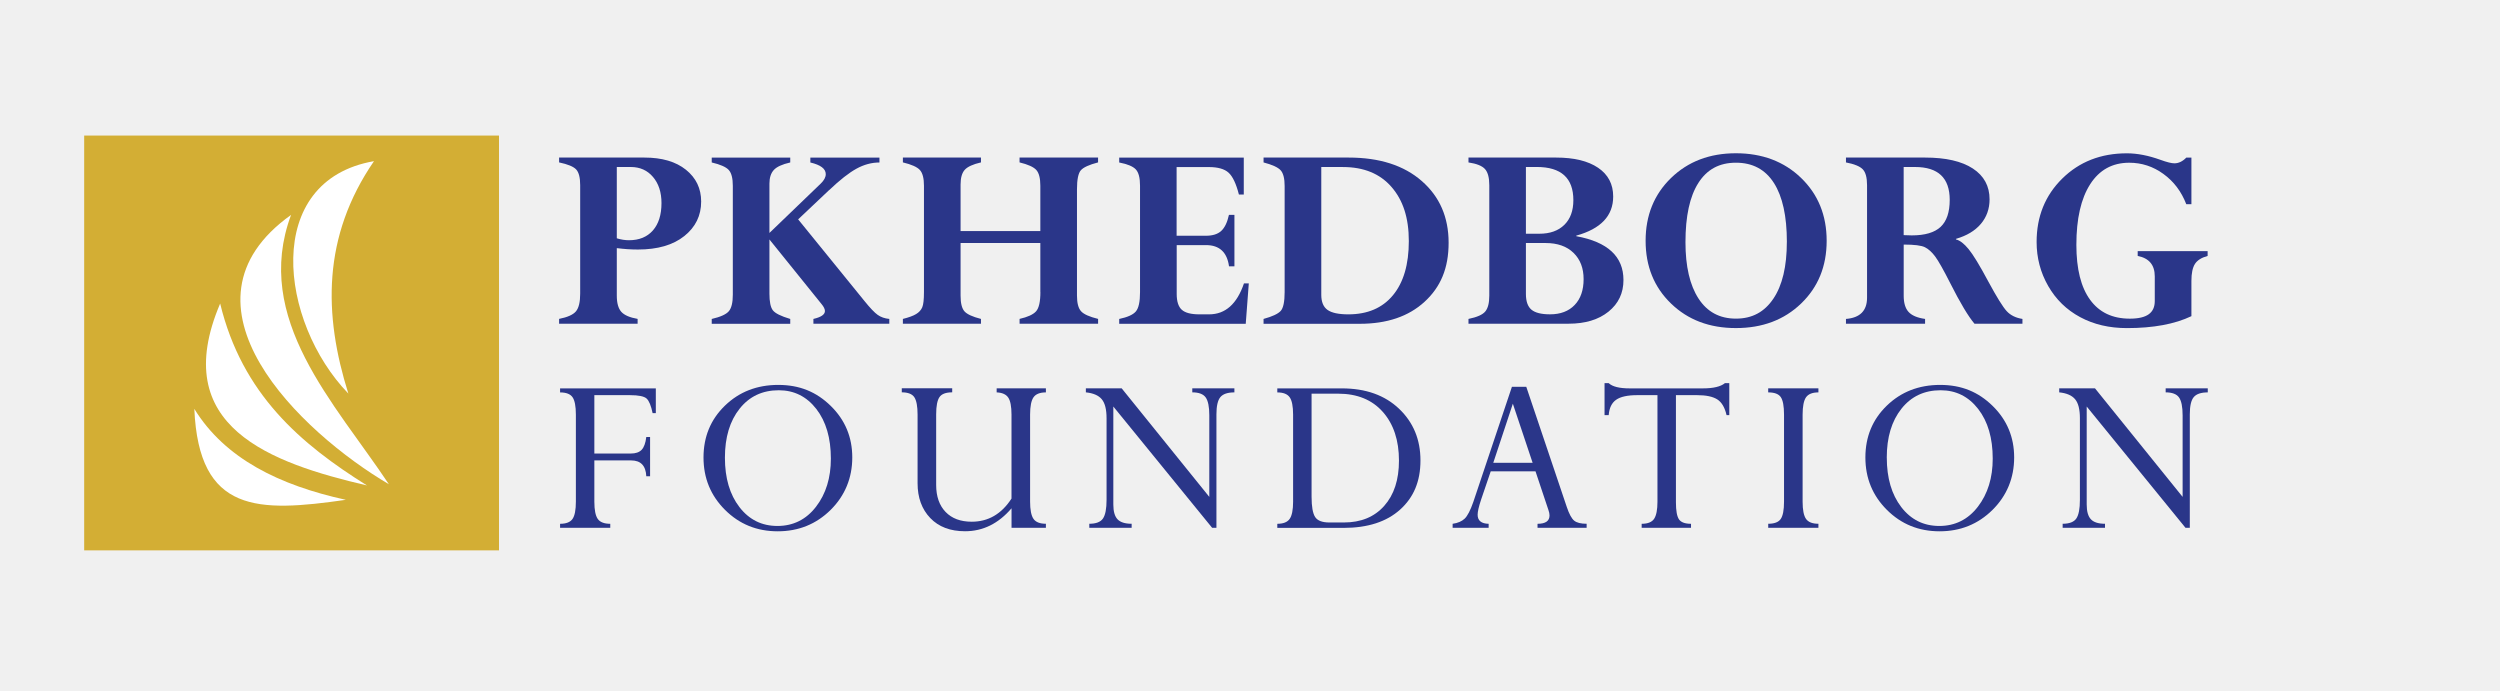
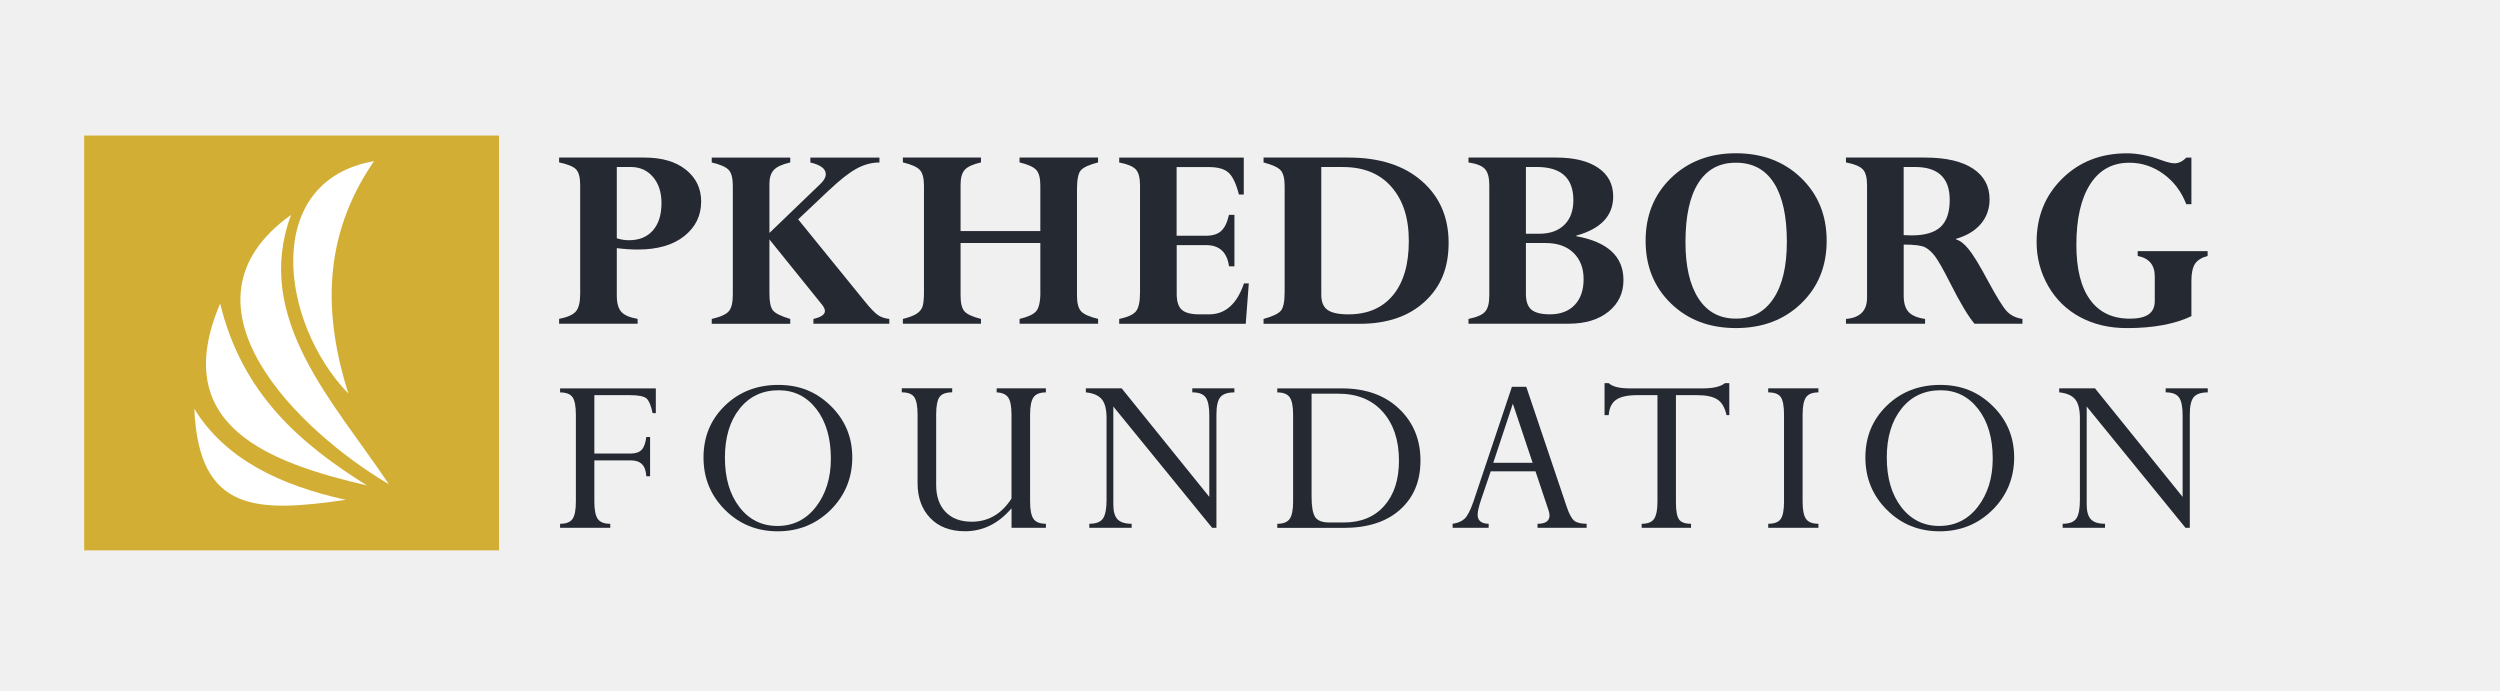
<svg xmlns="http://www.w3.org/2000/svg" id="Layer_1" version="1.1" viewBox="0 0 841.89 232.39">
  <defs>
    <style>
      .st0 {
        font-family: Perpetua, Perpetua;
        font-size: 74.44px;
        letter-spacing: .11em;
      }

-       .st0, .st1, .st2 {
+       .st0, .st1 {
        fill: #2a3689;
+       }
+ 
+       .st2 {
+         fill: #252932;
      }

      .st3 {
        fill: #fff;
        fill-rule: evenodd;
      }

      .st4 {
        fill: #d3ae34;
      }

      .st1 {
        font-family: Perpetua-Bold, Perpetua;
        font-size: 86.84px;
        font-weight: 700;
      }
    </style>
  </defs>
  <rect class="st4" x="28.35" y="45.65" width="139.69" height="139.69" />
  <g>
    <path class="st3" d="M125.94,54.27c-17.42,25.4-17.03,51.63-8.63,78.27-23.26-24.08-29.09-71.69,8.63-78.27h0Z" />
    <path class="st3" d="M98.02,72.36c-42.06,30.03,3.23,73.24,32.94,90.71-18.23-27.4-45.97-55.65-32.94-90.71h0Z" />
    <path class="st3" d="M123.58,163.48c-22.28-13.94-42.03-30.69-49.44-61.26-17.67,41.47,17.05,53.69,49.44,61.26h0Z" />
    <path class="st3" d="M116.46,168.32c-22.35-4.91-40.69-13.85-51.02-30.63,1.51,35.29,21.5,34.86,51.02,30.63h0Z" />
  </g>
  <g>
    <path class="st2" d="M188.28,53.06h28.73c5.92,0,10.58,1.37,13.99,4.11,3.41,2.74,5.12,6.31,5.12,10.7,0,4.73-1.89,8.61-5.68,11.63-3.78,3.02-8.99,4.53-15.63,4.53-2.31,0-4.67-.16-7.1-.47v15.98c0,2.52.51,4.34,1.52,5.47,1.01,1.12,2.84,1.92,5.49,2.38v1.63h-26.44v-1.63c2.83-.56,4.73-1.41,5.68-2.55.95-1.14,1.42-3.12,1.42-5.96v-36.53c0-2.55-.45-4.31-1.35-5.28-.9-.97-2.82-1.76-5.75-2.38v-1.64ZM212.43,56.24h-4.72v24.01c1.43.44,2.8.65,4.11.65,3.43,0,6.1-1.1,8.04-3.29,1.93-2.2,2.9-5.27,2.9-9.23,0-3.61-.95-6.54-2.85-8.78-1.9-2.24-4.39-3.36-7.48-3.36Z" />
    <path class="st2" d="M279.19,64.03l-10.41,9.84,22.4,27.58c1.87,2.31,3.33,3.84,4.39,4.59,1.05.75,2.36,1.21,3.91,1.36v1.63h-25.56v-1.63c2.58-.59,3.88-1.48,3.88-2.66,0-.65-.39-1.45-1.17-2.38l-17.52-21.72v18.27c0,2.71.38,4.57,1.15,5.58.77,1.01,2.72,1.99,5.86,2.92v1.63h-26.44v-1.63c2.96-.68,4.88-1.56,5.77-2.62.89-1.06,1.33-2.9,1.33-5.51v-36.72c0-2.55-.46-4.33-1.38-5.33-.92-1-2.83-1.84-5.72-2.52v-1.64h26.44v1.64c-2.73.62-4.58,1.47-5.55,2.55-.97,1.07-1.46,2.61-1.46,4.6v16.59l17.24-16.59c1.15-1.09,1.73-2.16,1.73-3.22,0-1.81-1.73-3.11-5.19-3.92v-1.64h23.27v1.64c-2.62,0-5.19.69-7.73,2.08-2.54,1.39-5.61,3.8-9.23,7.25Z" />
    <path class="st2" d="M350.34,98.33v-16.49h-26.86v17.71c0,2.55.44,4.32,1.31,5.3.87.98,2.73,1.83,5.56,2.55v1.63h-26.3v-1.63c1.99-.5,3.48-1.04,4.46-1.64.98-.59,1.67-1.35,2.06-2.27.39-.92.58-2.64.58-5.16v-35.79c0-2.52-.46-4.29-1.38-5.3-.92-1.01-2.83-1.86-5.72-2.55v-1.64h26.3v1.64c-2.71.62-4.53,1.46-5.47,2.5-.93,1.04-1.4,2.69-1.4,4.93v15.7h26.86v-15.28c0-2.52-.45-4.29-1.36-5.3-.91-1.01-2.79-1.86-5.64-2.55v-1.64h26.44v1.64c-2.99.78-4.92,1.66-5.79,2.64-.87.98-1.31,3.12-1.31,6.42v35.79c0,2.49.45,4.24,1.36,5.26.9,1.01,2.82,1.88,5.75,2.59v1.63h-26.44v-1.63c2.73-.62,4.58-1.47,5.55-2.55.97-1.07,1.46-3.25,1.46-6.52Z" />
    <path class="st2" d="M413.88,72.36h1.82v17.33h-1.82c-.65-4.77-3.24-7.15-7.76-7.15h-9.86v16.45c0,2.52.57,4.3,1.72,5.33,1.15,1.03,3.12,1.54,5.92,1.54h3.26c5.47,0,9.39-3.47,11.75-10.42h1.63l-1.03,13.6h-42.61v-1.63c2.82-.59,4.69-1.44,5.62-2.55s1.39-3.25,1.39-6.42v-35.97c0-2.62-.48-4.43-1.44-5.44-.96-1.01-2.82-1.78-5.57-2.31v-1.64h41.95v12.43h-1.64c-.93-3.64-2.09-6.1-3.48-7.36-1.39-1.26-3.6-1.89-6.66-1.89h-10.84v23.13h9.86c2.24,0,3.96-.53,5.14-1.6s2.06-2.87,2.62-5.41Z" />
    <path class="st2" d="M425.51,109.03v-1.63c2.96-.81,4.88-1.71,5.77-2.69s1.33-3.11,1.33-6.38v-35.69c0-2.52-.44-4.28-1.33-5.28s-2.81-1.88-5.77-2.66v-1.64h28.64c10.4,0,18.62,2.63,24.64,7.9,6.03,5.26,9.04,12.19,9.04,20.79s-2.69,14.9-8.08,19.86-12.68,7.43-21.86,7.43h-32.38ZM452.24,56.24h-7.29v43.03c0,2.4.7,4.1,2.1,5.09,1.4,1,3.74,1.5,7.01,1.5,6.48,0,11.49-2.15,15.04-6.45,3.55-4.3,5.33-10.37,5.33-18.22s-1.95-13.77-5.84-18.24c-3.89-4.47-9.34-6.7-16.35-6.7Z" />
    <path class="st2" d="M528.22,109.03h-33.7v-1.63c2.91-.59,4.8-1.44,5.69-2.55s1.32-2.87,1.32-5.3v-37.19c0-2.55-.49-4.37-1.46-5.44-.97-1.07-2.82-1.81-5.55-2.22v-1.64h29.5c6.04,0,10.75,1.14,14.14,3.43,3.39,2.29,5.09,5.52,5.09,9.69,0,6.48-4.14,10.87-12.43,13.17v.19c10.59,1.93,15.89,6.85,15.89,14.76,0,4.39-1.68,7.94-5.04,10.65-3.36,2.71-7.84,4.06-13.44,4.06ZM513.86,56.24v22.47h4.53c3.58,0,6.38-1,8.41-2.99s3.04-4.77,3.04-8.32c0-7.44-4.11-11.17-12.33-11.17h-3.64ZM520.49,81.84h-6.63v17.15c0,2.49.62,4.26,1.87,5.3s3.33,1.56,6.26,1.56c3.52,0,6.28-1.05,8.29-3.15s3.01-5.01,3.01-8.71-1.13-6.62-3.39-8.83c-2.26-2.21-5.4-3.32-9.41-3.32Z" />
    <path class="st2" d="M615.14,81.09c0,8.57-2.87,15.6-8.6,21.12s-13.05,8.27-21.96,8.27-16.16-2.76-21.86-8.27c-5.7-5.51-8.55-12.55-8.55-21.12s2.86-15.62,8.57-21.16c5.72-5.54,13-8.32,21.84-8.32s16.23,2.77,21.96,8.32c5.73,5.54,8.6,12.6,8.6,21.16ZM601.74,81.47c0-8.69-1.46-15.31-4.37-19.86-2.91-4.55-7.17-6.82-12.78-6.82s-9.76,2.27-12.66,6.82c-2.9,4.55-4.34,11.2-4.34,19.95,0,8.13,1.46,14.45,4.39,18.97,2.93,4.52,7.13,6.77,12.61,6.77s9.59-2.24,12.61-6.73c3.02-4.49,4.53-10.85,4.53-19.11Z" />
    <path class="st2" d="M621.64,109.03v-1.63c4.73-.37,7.1-2.76,7.1-7.15v-37.89c0-2.58-.49-4.38-1.47-5.37-.98-1-2.86-1.76-5.63-2.29v-1.64h26.63c6.98,0,12.34,1.23,16.1,3.69,3.75,2.46,5.63,5.92,5.63,10.37,0,3.21-.98,5.96-2.93,8.27-1.95,2.31-4.75,3.99-8.39,5.05v.19c1.31.31,2.73,1.4,4.25,3.25,1.53,1.86,3.74,5.49,6.64,10.91,2.84,5.26,4.91,8.59,6.2,9.99,1.29,1.4,3.06,2.27,5.3,2.62v1.63h-16.14c-2.11-2.5-4.83-7.04-8.14-13.6-2.28-4.51-3.98-7.52-5.08-9.01-1.11-1.5-2.26-2.55-3.46-3.15-1.2-.61-3.59-.91-7.17-.91v17.19c0,2.46.54,4.29,1.64,5.49,1.09,1.2,2.94,1.99,5.56,2.36v1.63h-26.63ZM644.9,56.24h-3.83v22.94c.97.06,1.87.09,2.71.09,4.45,0,7.7-.96,9.74-2.87,2.04-1.92,3.06-4.94,3.06-9.09,0-7.38-3.89-11.07-11.68-11.07Z" />
    <path class="st2" d="M737.97,53.06v15.7h-1.73c-1.65-4.27-4.21-7.66-7.69-10.18-3.47-2.52-7.31-3.78-11.52-3.78-5.67,0-10.05,2.41-13.15,7.24-3.1,4.83-4.65,11.63-4.65,20.42,0,8.1,1.54,14.27,4.63,18.5,3.08,4.24,7.54,6.35,13.36,6.35s8.41-1.98,8.41-5.93v-8.32c0-3.83-1.92-6.12-5.75-6.87v-1.63h23.55v1.63c-2.06.56-3.48,1.46-4.27,2.69-.79,1.23-1.19,3.14-1.19,5.72v11.87c-5.61,2.68-12.85,4.02-21.72,4.02-5.92,0-11.17-1.23-15.74-3.69-4.58-2.46-8.17-5.96-10.77-10.49-2.6-4.53-3.9-9.48-3.9-14.83,0-8.56,2.88-15.68,8.64-21.35,5.76-5.67,13.02-8.5,21.77-8.5,3.46,0,7.23.73,11.31,2.2,2.15.78,3.71,1.17,4.67,1.17,1.43,0,2.77-.64,4.02-1.92h1.73Z" />
  </g>
  <g>
    <path class="st2" d="M212.56,155.05h-12.41v13.88c0,2.81.39,4.75,1.16,5.84.77,1.08,2.18,1.62,4.2,1.62v1.36h-16.9v-1.36c2.03,0,3.42-.54,4.18-1.62s1.14-3.03,1.14-5.83v-29.3c0-2.83-.37-4.79-1.12-5.87-.75-1.08-2.15-1.62-4.2-1.62v-1.36h32.24v8.33h-1.08c-.51-2.48-1.18-4.11-2-4.89-.83-.77-2.71-1.16-5.65-1.16h-11.97v19.66h12.25c1.66,0,2.88-.42,3.68-1.26.8-.84,1.32-2.28,1.56-4.3h1.28v13.21h-1.28c-.16-3.55-1.86-5.33-5.09-5.33Z" />
    <path class="st2" d="M236.91,154.05c0-6.97,2.4-12.78,7.21-17.44,4.81-4.66,10.8-6.99,17.98-6.99s12.86,2.36,17.68,7.09c4.82,4.73,7.23,10.51,7.23,17.34s-2.43,12.85-7.29,17.66c-4.86,4.81-10.8,7.21-17.82,7.21s-12.91-2.4-17.74-7.21c-4.83-4.81-7.25-10.69-7.25-17.66ZM244.12,154.13c0,6.86,1.63,12.41,4.89,16.64,3.26,4.23,7.53,6.35,12.81,6.35s9.67-2.16,12.99-6.49c3.32-4.32,4.99-9.72,4.99-16.18,0-6.94-1.63-12.51-4.89-16.72-3.26-4.2-7.48-6.31-12.65-6.31-5.5,0-9.9,2.07-13.19,6.21-3.3,4.14-4.95,9.64-4.95,16.5Z" />
    <path class="st2" d="M340.63,167.9v-28.27c0-2.75-.37-4.67-1.1-5.75-.73-1.08-2.04-1.66-3.9-1.74v-1.36h16.58v1.36c-2,0-3.39.55-4.16,1.64-.77,1.1-1.16,3.05-1.16,5.85v29.3c0,2.75.38,4.68,1.14,5.79s2.16,1.66,4.18,1.66v1.36h-11.57v-6.57c-4.4,5.15-9.62,7.73-15.66,7.73-4.97,0-8.87-1.48-11.71-4.45-2.84-2.96-4.27-6.87-4.27-11.73v-23.11c0-2.8-.37-4.75-1.1-5.85-.73-1.09-2.14-1.64-4.22-1.64v-1.36h16.98v1.36c-2.11,0-3.54.53-4.28,1.6s-1.12,3-1.12,5.81v23.79c0,3.84,1.05,6.87,3.16,9.07,2.11,2.2,5.05,3.3,8.81,3.3,5.58,0,10.05-2.6,13.41-7.81Z" />
    <path class="st2" d="M401.51,132.14v-1.36h14.18v1.36c-2.27,0-3.84.53-4.73,1.6-.88,1.07-1.32,3-1.32,5.81v38.2h-1.44l-33.28-40.85v32.99c0,2.33.47,3.99,1.42,4.99.95,1,2.53,1.5,4.75,1.5v1.36h-14.26v-1.36c2.27,0,3.8-.59,4.61-1.78.8-1.19,1.2-3.28,1.2-6.27v-27.5c0-2.97-.54-5.1-1.62-6.39s-2.86-2.06-5.35-2.31v-1.36h12.06l29.51,36.56v-27.47c0-2.88-.41-4.89-1.22-6.03-.81-1.13-2.32-1.7-4.5-1.7Z" />
    <path class="st2" d="M430.14,177.75v-1.36c2.01,0,3.4-.55,4.17-1.66.77-1.11,1.15-3.04,1.15-5.79v-29.3c0-2.81-.38-4.76-1.15-5.85-.77-1.1-2.16-1.64-4.17-1.64v-1.36h21.73c8.03,0,14.45,2.28,19.26,6.85s7.22,10.37,7.22,17.42-2.28,12.43-6.84,16.54c-4.56,4.11-10.91,6.17-19.05,6.17h-22.33ZM450.61,132.58h-8.93v34.68c0,3.34.4,5.62,1.2,6.85.8,1.23,2.4,1.84,4.81,1.84h4.84c5.77,0,10.3-1.86,13.61-5.59,3.31-3.72,4.97-8.8,4.97-15.24,0-6.83-1.81-12.3-5.43-16.4-3.62-4.1-8.64-6.15-15.08-6.15Z" />
    <path class="st2" d="M517.77,177.75v-1.36c2.69,0,4.04-.94,4.04-2.81,0-.54-.12-1.14-.36-1.81l-4.36-13.04h-15.08l-3.21,9.43c-.8,2.38-1.2,4.11-1.2,5.18,0,1.98,1.24,3,3.71,3.05v1.36h-12.13v-1.36c1.74-.24,3.09-.82,4.05-1.73.96-.91,1.94-2.8,2.93-5.66l12.99-38.75h4.83l13.64,40.47c.8,2.38,1.64,3.92,2.5,4.62.87.7,2.26,1.04,4.19,1.04v1.36h-16.54ZM502.87,155.85h13.25l-6.66-19.9-6.59,19.9Z" />
    <path class="st2" d="M571.51,133.07h-7.13v36.11c0,2.83.35,4.74,1.04,5.73.69.99,2.04,1.48,4.04,1.48v1.36h-16.62v-1.36c2.07,0,3.47-.57,4.21-1.7.74-1.14,1.11-3.05,1.11-5.75v-35.87h-6.81c-3.26,0-5.63.52-7.11,1.56-1.48,1.04-2.32,2.76-2.5,5.17h-1.4v-10.77h1.4c1.25,1.17,3.6,1.76,7.05,1.76h24.63c3.55,0,6.03-.59,7.45-1.76h1.48v10.77h-.92c-.59-2.59-1.64-4.36-3.14-5.31-1.51-.95-3.77-1.42-6.79-1.42Z" />
    <path class="st2" d="M612.36,130.78v1.36c-2,0-3.39.55-4.16,1.64-.77,1.1-1.16,3.05-1.16,5.85v29.3c0,2.81.39,4.75,1.16,5.83s2.16,1.62,4.16,1.62v1.36h-16.9v-1.36c2.06,0,3.46-.53,4.2-1.6.75-1.07,1.12-3.02,1.12-5.85v-29.3c0-2.89-.37-4.86-1.1-5.91-.73-1.06-2.14-1.58-4.23-1.58v-1.36h16.9Z" />
    <path class="st2" d="M628.18,154.05c0-6.97,2.4-12.78,7.21-17.44,4.81-4.66,10.8-6.99,17.98-6.99s12.86,2.36,17.68,7.09c4.82,4.73,7.23,10.51,7.23,17.34s-2.43,12.85-7.29,17.66c-4.86,4.81-10.8,7.21-17.82,7.21s-12.91-2.4-17.74-7.21c-4.83-4.81-7.25-10.69-7.25-17.66ZM635.39,154.13c0,6.86,1.63,12.41,4.88,16.64,3.26,4.23,7.53,6.35,12.81,6.35s9.67-2.16,12.99-6.49,4.99-9.72,4.99-16.18c0-6.94-1.63-12.51-4.89-16.72-3.26-4.2-7.47-6.31-12.65-6.31-5.5,0-9.9,2.07-13.19,6.21-3.3,4.14-4.95,9.64-4.95,16.5Z" />
    <path class="st2" d="M729.3,132.14v-1.36h14.18v1.36c-2.27,0-3.84.53-4.73,1.6s-1.32,3-1.32,5.81v38.2h-1.44l-33.28-40.85v32.99c0,2.33.47,3.99,1.42,4.99.95,1,2.53,1.5,4.74,1.5v1.36h-14.26v-1.36c2.27,0,3.8-.59,4.61-1.78.8-1.19,1.2-3.28,1.2-6.27v-27.5c0-2.97-.54-5.1-1.62-6.39s-2.86-2.06-5.35-2.31v-1.36h12.05l29.51,36.56v-27.47c0-2.88-.41-4.89-1.22-6.03-.81-1.13-2.32-1.7-4.5-1.7Z" />
  </g>
  <rect class="st4" x="-874.92" y="240.19" width="126.78" height="126.78" />
  <g>
    <path class="st3" d="M-786.35,248.01c-15.81,23.06-15.45,46.86-7.83,71.04-21.11-21.86-26.4-65.07,7.83-71.04h0Z" />
    <path class="st3" d="M-811.69,264.44c-38.18,27.25,2.93,66.47,29.9,82.34-16.55-24.87-41.73-50.51-29.9-82.34h0Z" />
    <path class="st3" d="M-788.49,347.13c-20.22-12.65-38.15-27.85-44.88-55.6-16.03,37.64,15.48,48.74,44.88,55.6h0Z" />
    <path class="st3" d="M-794.95,351.52c-20.28-4.46-36.93-12.57-46.31-27.8,1.37,32.03,19.51,31.64,46.31,27.8h0Z" />
  </g>
  <text class="st1" transform="translate(-732.35 297.72)">
    <tspan x="0" y="0">PKHEDBORG</tspan>
  </text>
  <text class="st0" transform="translate(-732.08 360.09)">
    <tspan x="0" y="0">FOUNDATION</tspan>
  </text>
</svg>
